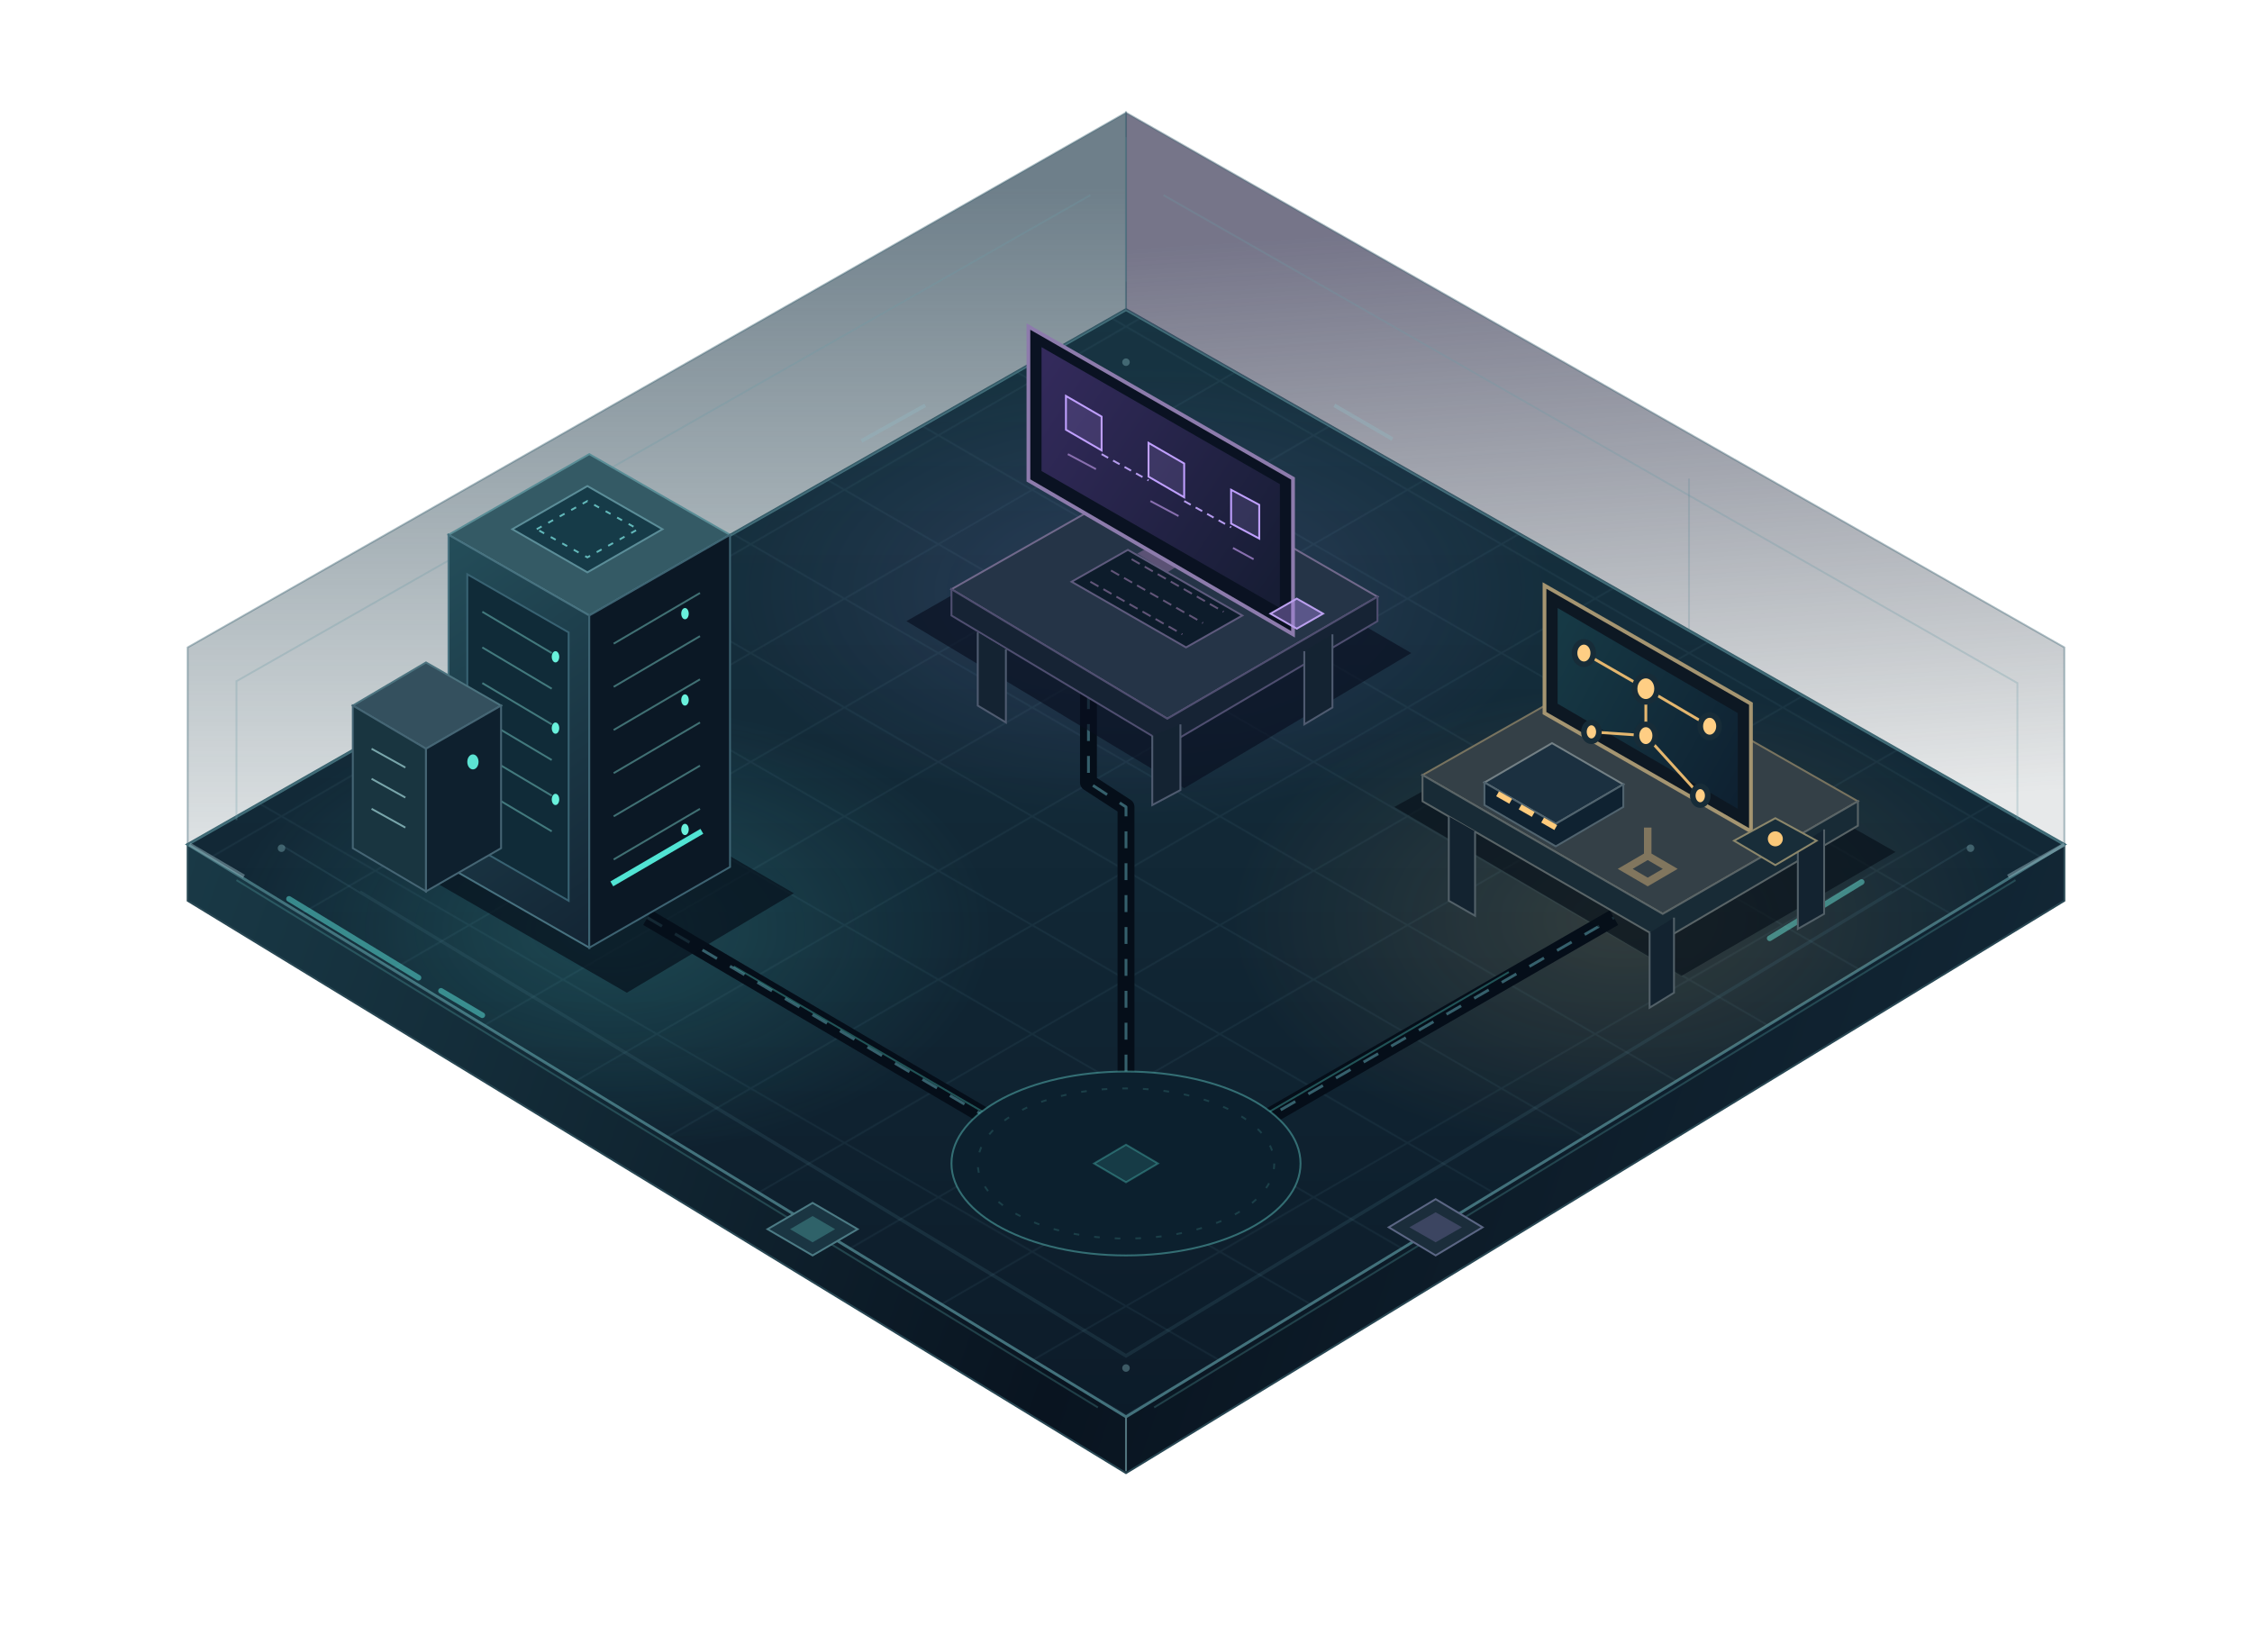
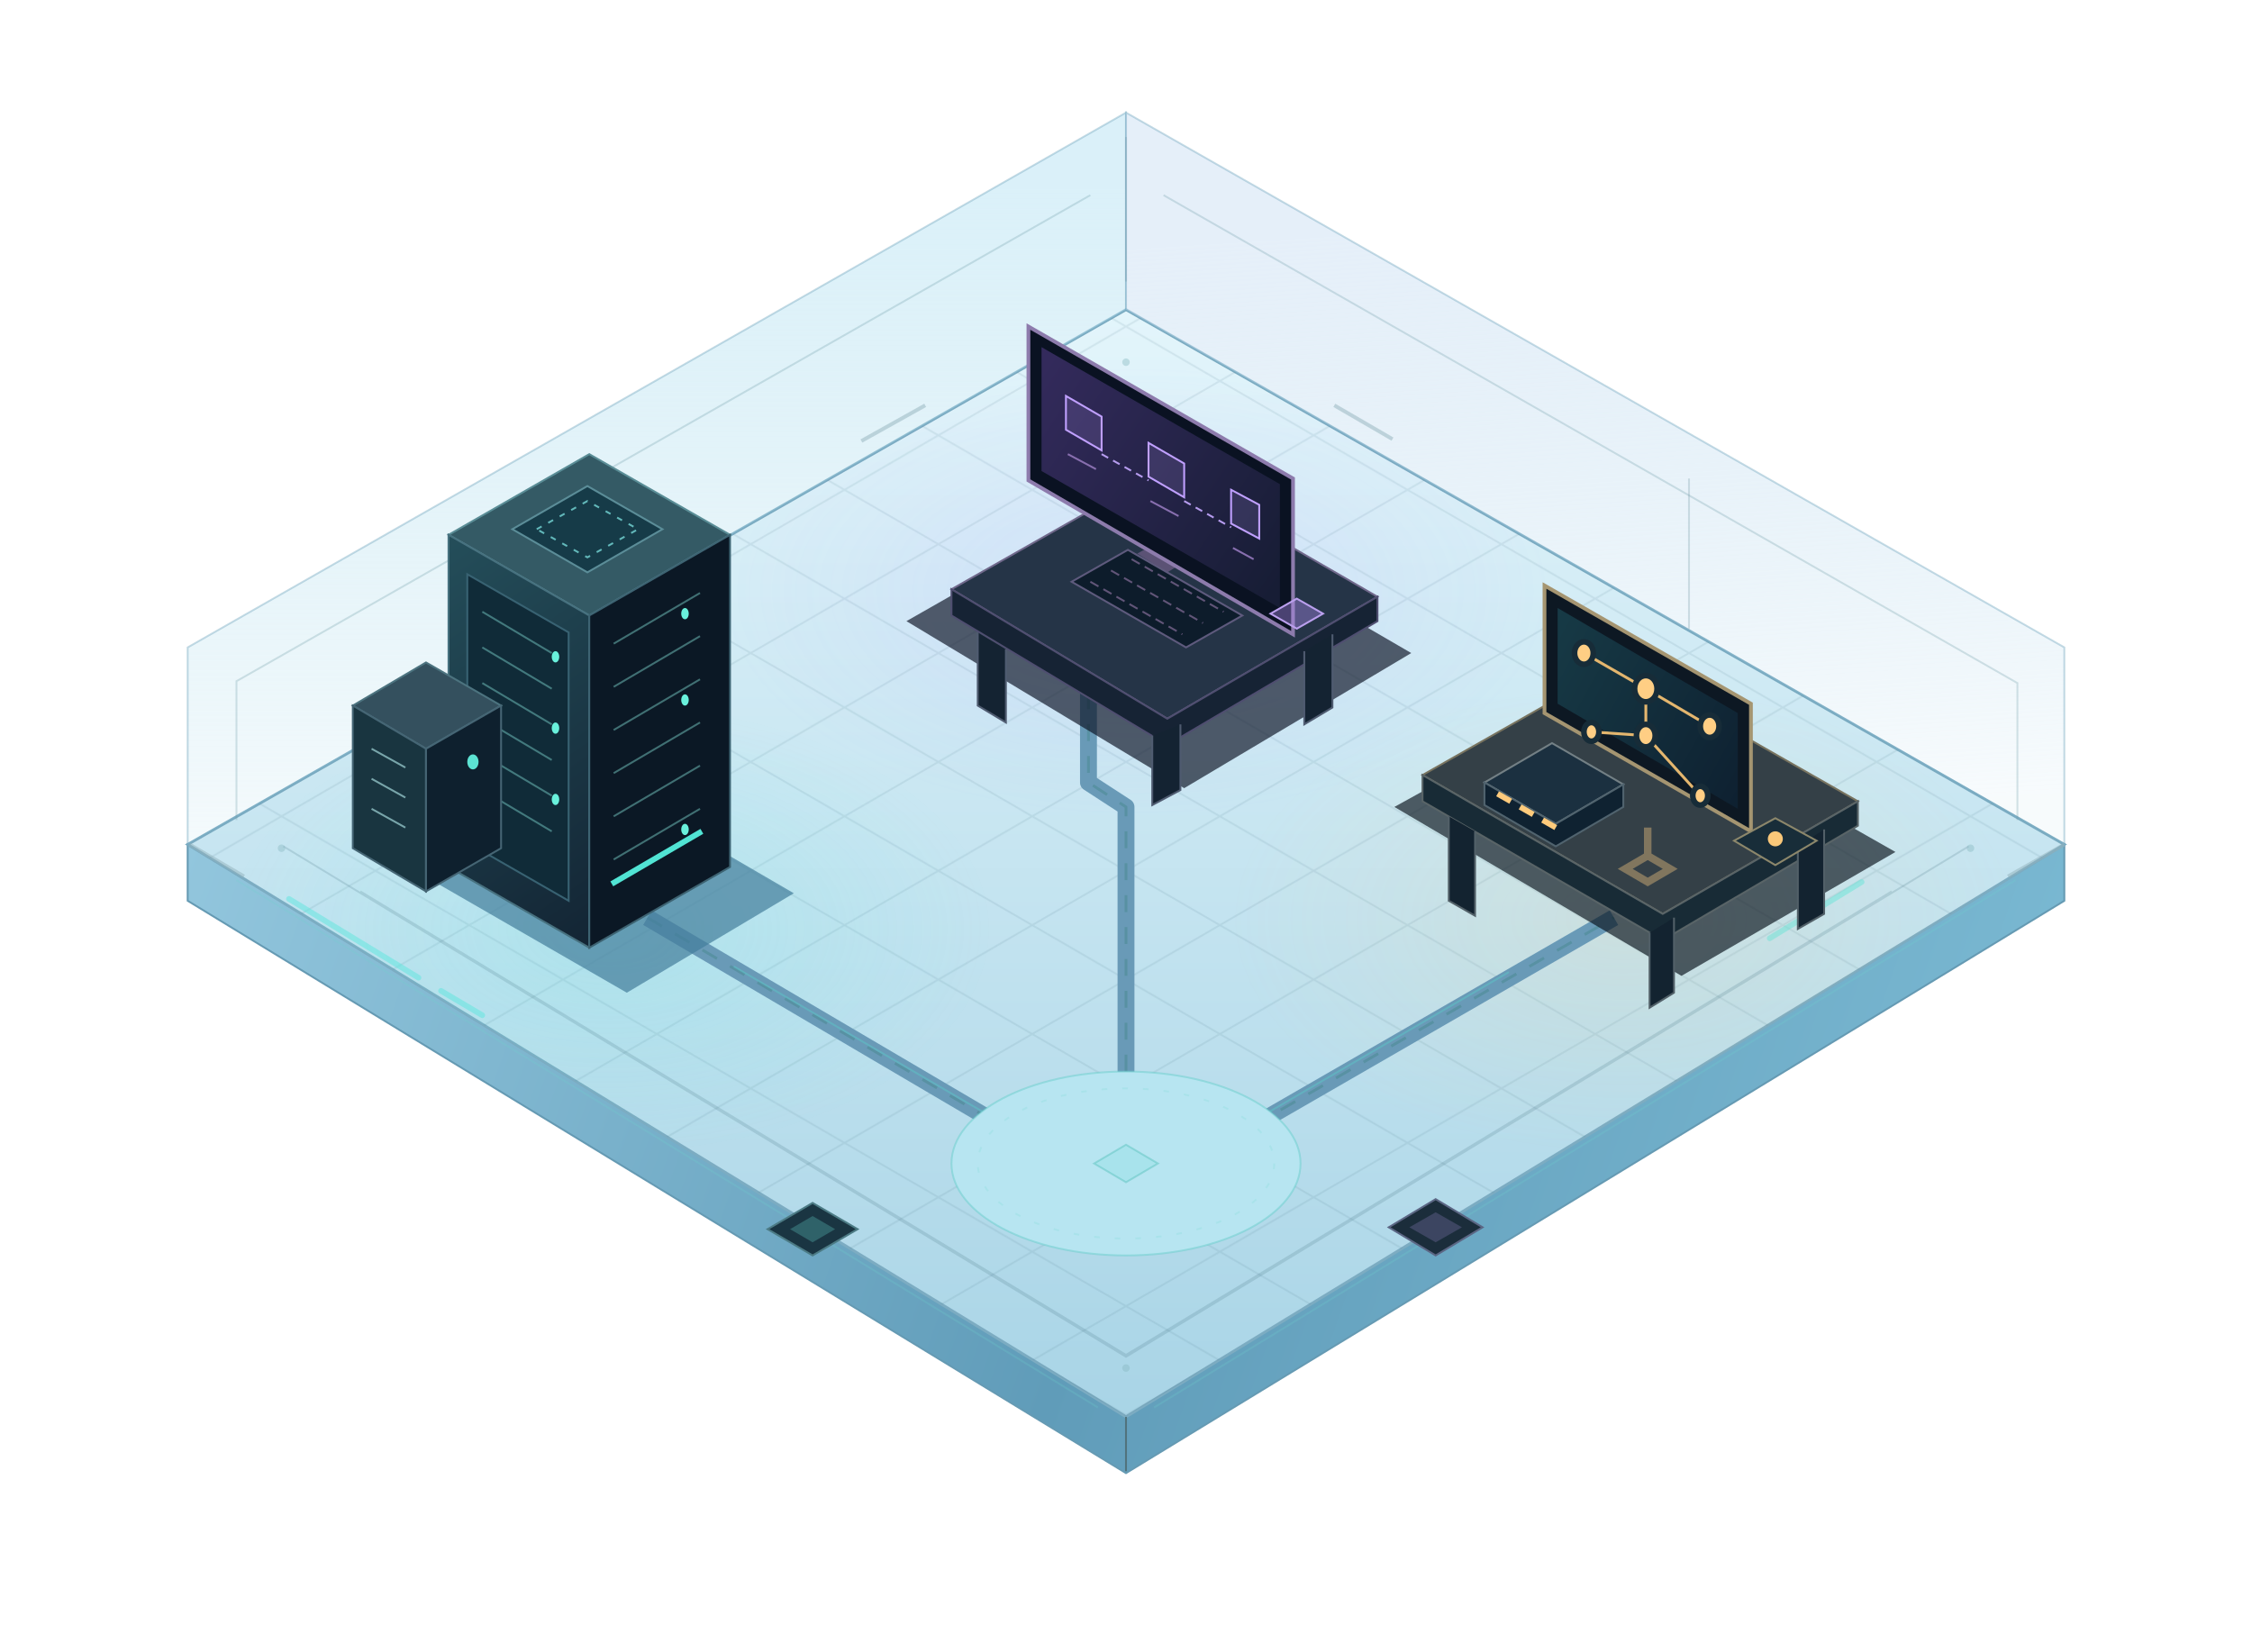
<svg xmlns="http://www.w3.org/2000/svg" viewBox="0 0 1200 880" fill="none">
  <defs>
    <linearGradient id="floor" x1="600" y1="165" x2="600" y2="760" gradientUnits="userSpaceOnUse">
-       <stop stop-color="#173442" />
-       <stop offset="1" stop-color="#0C1B29" />
+       <stop stop-color="#e3f5fb" />
+       <stop offset="1" stop-color="#a8d4e6" />
    </linearGradient>
    <linearGradient id="edge" x1="100" y1="450" x2="1100" y2="800" gradientUnits="userSpaceOnUse">
-       <stop stop-color="#193946" />
-       <stop offset=".5" stop-color="#091420" />
-       <stop offset="1" stop-color="#142B3A" />
+       <stop stop-color="#92c6dd" />
+       <stop offset=".5" stop-color="#609cb9" />
+       <stop offset="1" stop-color="#7fbed7" />
    </linearGradient>
    <linearGradient id="wallL" x1="370" y1="100" x2="370" y2="465" gradientUnits="userSpaceOnUse">
-       <stop stop-color="#203A4B" stop-opacity=".65" />
-       <stop offset="1" stop-color="#13323E" stop-opacity=".12" />
+       <stop stop-color="#c7e9f6" stop-opacity=".65" />
+       <stop offset="1" stop-color="#b1dcea" stop-opacity=".12" />
    </linearGradient>
    <linearGradient id="wallR" x1="800" y1="120" x2="820" y2="440" gradientUnits="userSpaceOnUse">
-       <stop stop-color="#2C2B4A" stop-opacity=".65" />
-       <stop offset="1" stop-color="#142831" stop-opacity=".1" />
+       <stop stop-color="#d8e7f6" stop-opacity=".65" />
+       <stop offset="1" stop-color="#b2d7ea" stop-opacity=".1" />
    </linearGradient>
    <linearGradient id="rack" x1="0" y1="0" x2="150" y2="220" gradientUnits="userSpaceOnUse">
      <stop stop-color="#244E5A" />
      <stop offset="1" stop-color="#101D2D" />
    </linearGradient>
    <linearGradient id="screen" x1="0" y1="0" x2="180" y2="100" gradientUnits="userSpaceOnUse">
      <stop stop-color="#183E49" />
      <stop offset="1" stop-color="#0B1729" />
    </linearGradient>
    <linearGradient id="screenViolet" x1="0" y1="0" x2="150" y2="100" gradientUnits="userSpaceOnUse">
      <stop stop-color="#352B5E" />
      <stop offset="1" stop-color="#171D35" />
    </linearGradient>
    <radialGradient id="cyanPool">
      <stop stop-color="#54E7DE" stop-opacity=".18" />
      <stop offset="1" stop-color="#54E7DE" stop-opacity="0" />
    </radialGradient>
    <radialGradient id="violetPool">
      <stop stop-color="#AD91FF" stop-opacity=".14" />
      <stop offset="1" stop-color="#AD91FF" stop-opacity="0" />
    </radialGradient>
    <radialGradient id="amberPool">
      <stop stop-color="#FFCA78" stop-opacity=".14" />
      <stop offset="1" stop-color="#FFCA78" stop-opacity="0" />
    </radialGradient>
    <pattern id="floorGrid" x="0" y="0" width="100" height="58" patternUnits="userSpaceOnUse">
      <path d="M0 0 100 58M100 0 0 58" stroke="#4E7A87" stroke-opacity=".12" />
    </pattern>
    <clipPath id="floorClip">
      <path d="m100 450 500-285 500 285-500 305Z" />
    </clipPath>
  </defs>
-   <path d="m100 450 500 305 500-305v30L600 785 100 480Z" fill="url(#edge)" stroke="#274652" />
-   <path d="m100 450 500-285 500 285-500 305Z" fill="url(#floor)" stroke="#42717B" stroke-width="1.5" />
+   <path d="m100 450 500 305 500-305v30L600 785 100 480Z" fill="url(#edge)" stroke="#659ab3" />
+   <path d="m100 450 500-285 500 285-500 305Z" fill="url(#floor)" stroke="#7cacc2" stroke-width="1.5" />
  <path d="m100 450 500-285 500 285-500 305Z" fill="url(#floorGrid)" />
-   <path d="M100 450V345L600 60v105Z" fill="url(#wallL)" stroke="#426775" stroke-opacity=".42" />
-   <path d="M600 165V60l500 285v105Z" fill="url(#wallR)" stroke="#426775" stroke-opacity=".42" />
+   <path d="M100 450V345L600 60v105Z" fill="url(#wallL)" stroke="#74a8bf" stroke-opacity=".42" />
+   <path d="M600 165V60l500 285v105Z" fill="url(#wallR)" stroke="#74a8bf" stroke-opacity=".42" />
  <path d="M126 437v-74L581 104M620 104l455 260v73" stroke="#6C9BA4" stroke-opacity=".28" />
  <path d="M600 73v77M300 335v-80M900 335v-80" stroke="#5E8695" stroke-opacity=".24" />
  <path d="m126 469 459 281M615 750l459-281" stroke="#71D1CF" stroke-opacity=".22" />
  <path d="m154 479 69 42m12 7 22 13m686-41 49-30" stroke="#5EE6DD" stroke-width="3" stroke-linecap="round" opacity=".5" />
  <path d="M600 755v29" stroke="#51737D" />
  <g clip-path="url(#floorClip)">
    <ellipse cx="325" cy="495" rx="205" ry="120" fill="url(#cyanPool)" />
    <ellipse cx="605" cy="315" rx="220" ry="120" fill="url(#violetPool)" />
    <ellipse cx="865" cy="490" rx="210" ry="125" fill="url(#amberPool)" />
-     <path d="m345 489 255 150 260-150M600 639V430l-20-13v-75" stroke="#050E19" stroke-width="9" stroke-linejoin="round" />
+     <path d="m345 489 255 150 260-150M600 639V430l-20-13v-75" stroke="#699ab7" stroke-width="9" stroke-linejoin="round" />
    <path d="m345 489 255 150 260-150M600 639V430l-20-13v-75" stroke="#4F8C98" stroke-width="1.5" stroke-dasharray="9 8" stroke-linejoin="round" opacity=".65" />
    <path d="m391 515 209 122 204-119" stroke="#55DACF" stroke-opacity=".34" />
    <path d="m192 475 408 247 408-247M151 451l449 272 449-272" stroke="#477582" stroke-opacity=".2" />
-     <ellipse cx="600" cy="620" rx="93" ry="49" fill="#0C202E" stroke="#62CDC9" stroke-opacity=".45" />
+     <ellipse cx="600" cy="620" rx="93" ry="49" fill="#b7e5f1" stroke="#62CDC9" stroke-opacity=".45" />
    <ellipse cx="600" cy="620" rx="79" ry="40" stroke="#68D7CC" stroke-opacity=".17" stroke-dasharray="3 8" />
    <path d="m583 620 17-10 17 10-17 10Z" fill="#56DBCF" fill-opacity=".15" stroke="#4DBBB5" stroke-opacity=".4" />
  </g>
  <g transform="translate(239 285)">
-     <path d="m-16 180 90-53 110 64-89 53Z" fill="#06111C" fill-opacity=".7" />
+     <path d="m-16 180 90-53 110 64-89 53Z" fill="#437e9c" fill-opacity=".7" />
    <path d="m0 0 75-43 75 43-75 43Z" fill="#345A65" stroke="#5A8D96" />
    <path d="m0 0 75 43v177L0 177Z" fill="url(#rack)" stroke="#47717F" />
    <path d="m75 43 75-43v177l-75 43Z" fill="#0B1825" stroke="#3D6372" />
    <path d="m10 21 54 31v143L10 164Z" fill="#102B38" stroke="#386272" />
    <g stroke="#79CEC9" stroke-opacity=".48">
      <path d="m18 41 37 22m-37-3 37 22m-37-3 37 22m-37-3 37 22m-37-3 37 22m-37-3 37 22" />
      <path d="m88 58 46-27m-46 50 46-27m-46 50 46-27m-46 50 46-27m-46 50 46-27m-46 50 46-27" />
    </g>
    <g fill="#69F1DC">
      <ellipse cx="57" cy="65" rx="2" ry="3" />
      <ellipse cx="57" cy="103" rx="2" ry="3" />
      <ellipse cx="57" cy="141" rx="2" ry="3" />
      <ellipse cx="126" cy="42" rx="2" ry="3" />
      <ellipse cx="126" cy="88" rx="2" ry="3" />
      <ellipse cx="126" cy="157" rx="2" ry="3" />
    </g>
    <path d="m87 186 48-28" stroke="#51E4D4" stroke-width="3" />
    <path d="m34-3 40-23 40 23-40 23Z" fill="#163B48" stroke="#5B8D98" />
    <path d="m47-3 27-15 27 15-27 15Z" stroke="#62B8BA" stroke-dasharray="3 4" />
  </g>
  <g transform="translate(188 376)">
    <path d="m0 0 39-23 40 23-40 23Z" fill="#34505E" stroke="#4C737F" />
    <path d="m0 0 39 23v76L0 76Z" fill="#193540" stroke="#456574" />
    <path d="m39 23 40-23v76L39 99Z" fill="#0E202E" stroke="#456574" />
    <path d="m10 23 18 10m-18 6 18 10m-18 6 18 10" stroke="#78A5AA" />
    <ellipse cx="64" cy="30" rx="3" ry="4" fill="#5CE3D3" />
  </g>
  <g transform="translate(507 247)">
    <path d="m-24 84 121-69 148 86-121 72Z" fill="#080F20" fill-opacity=".65" />
    <path d="m0 67 111-63 116 67-112 65Z" fill="#253447" stroke="#70688B" />
    <path d="m0 67 115 69 112-65v13l-112 66L0 81Z" fill="#162334" stroke="#4F4E70" />
    <path d="M14 90v39l15 9V99m174-8v39l-15 9v-39M107 145v37l15-8v-35" fill="#142332" stroke="#4F5B70" />
    <path d="m99 48 18-10 16 9-18 11Z" fill="#5B5275" />
    <path d="M115 48V20" stroke="#6F668D" stroke-width="7" />
    <path d="m41-73 141 81v83L41 9Z" fill="#0A1222" stroke="#8D7BAC" stroke-width="2" />
    <path d="m48-62 127 73v66L48 4Z" fill="url(#screenViolet)" />
    <path d="m61-36 19 11v18L61-18Zm44 25 19 11v18l-19-11Zm44 25 15 8v18l-15-8Z" fill="#AD94E9" fill-opacity=".17" stroke="#C0A0FF" />
    <path d="m80-5 25 14m19 11 25 14" stroke="#B69CEF" stroke-dasharray="4 3" />
    <path d="m62-5 15 8m29 17 15 8m29 17 11 6" stroke="#886FAF" />
    <path d="m64 63 30-17 61 35-30 17Z" fill="#0D1C2B" stroke="#5E5A7D" />
    <path d="m74 63 49 28m-38-34 49 28m-38-34 49 28" stroke="#615578" stroke-dasharray="5 3" />
    <path d="m170 80 14-8 14 8-14 8Z" fill="#AA8BEB" fill-opacity=".4" stroke="#BBA0EE" />
  </g>
  <g transform="translate(778 376)">
    <path d="m-35 54 114-63 153 87-114 66Z" fill="#07101A" fill-opacity=".65" />
    <path d="m-20 37 104-59 128 73-104 60Z" fill="#344047" stroke="#78735F" />
    <path d="m-20 37 128 74 104-60v13l-104 61L-20 51Z" fill="#182B36" stroke="#596467" />
    <path d="M-6 59v45l14 8V67m186-1v45l-14 8V75m-79 46v40l13-8v-40" fill="#132330" stroke="#526068" />
    <path d="m45-64 110 63v68L45 4Z" fill="#0D1823" stroke="#A59571" stroke-width="2" />
    <path d="m52-52 96 56v51L52-1Z" fill="url(#screen)" />
    <path d="m66-28 33 19 34 20m-34-20v25m0 0-29-2m29 2 29 32" stroke="#E4B66E" stroke-width="1.5" />
    <g fill="#FFCE84" stroke="#172C38" stroke-width="3">
      <ellipse cx="66" cy="-28" rx="5" ry="6" />
      <ellipse cx="99" cy="-9" rx="6" ry="7" />
      <ellipse cx="133" cy="11" rx="5" ry="6" />
      <ellipse cx="99" cy="16" rx="5" ry="6" />
      <ellipse cx="70" cy="14" rx="4" ry="5" />
      <ellipse cx="128" cy="48" rx="4" ry="5" />
    </g>
    <path d="M100 65v15m-12 7 12-7 12 7-12 7Z" stroke="#81765E" stroke-width="4" />
    <path d="m13 41 36-21 38 22-36 21Z" fill="#1B3040" stroke="#738085" />
    <path d="m13 41 38 22 36-21v12L51 75 13 53Z" fill="#0F2231" stroke="#50636E" />
    <path d="m20 47 7 4m5 3 7 4m5 3 7 4" stroke="#FFCB7C" stroke-width="3" />
    <path d="m146 72 22-12 22 12-22 13Z" fill="#182D39" stroke="#8C876B" />
    <circle cx="168" cy="71" r="4" fill="#F9C779" />
  </g>
  <path d="m459 235 34-19m218 0 31 18M101 450l29 17m940 0 30-17" stroke="#92B3BC" stroke-opacity=".5" stroke-width="2" />
  <path d="m433 641 24 14-24 14-24-14Z" fill="#1A3542" stroke="#4C7B85" />
  <path d="m421 655 12-7 12 7-12 7Z" fill="#67D8CC" fill-opacity=".28" />
  <path d="m740 654 25-15 25 15-25 15Z" fill="#1B2D3B" stroke="#5B6684" />
  <path d="m751 654 14-8 14 8-14 8Z" fill="#B29DE8" fill-opacity=".22" />
  <g fill="#84B8BE" fill-opacity=".4">
    <circle cx="150" cy="452" r="2" />
    <circle cx="600" cy="193" r="2" />
    <circle cx="1050" cy="452" r="2" />
    <circle cx="600" cy="729" r="2" />
  </g>
</svg>
